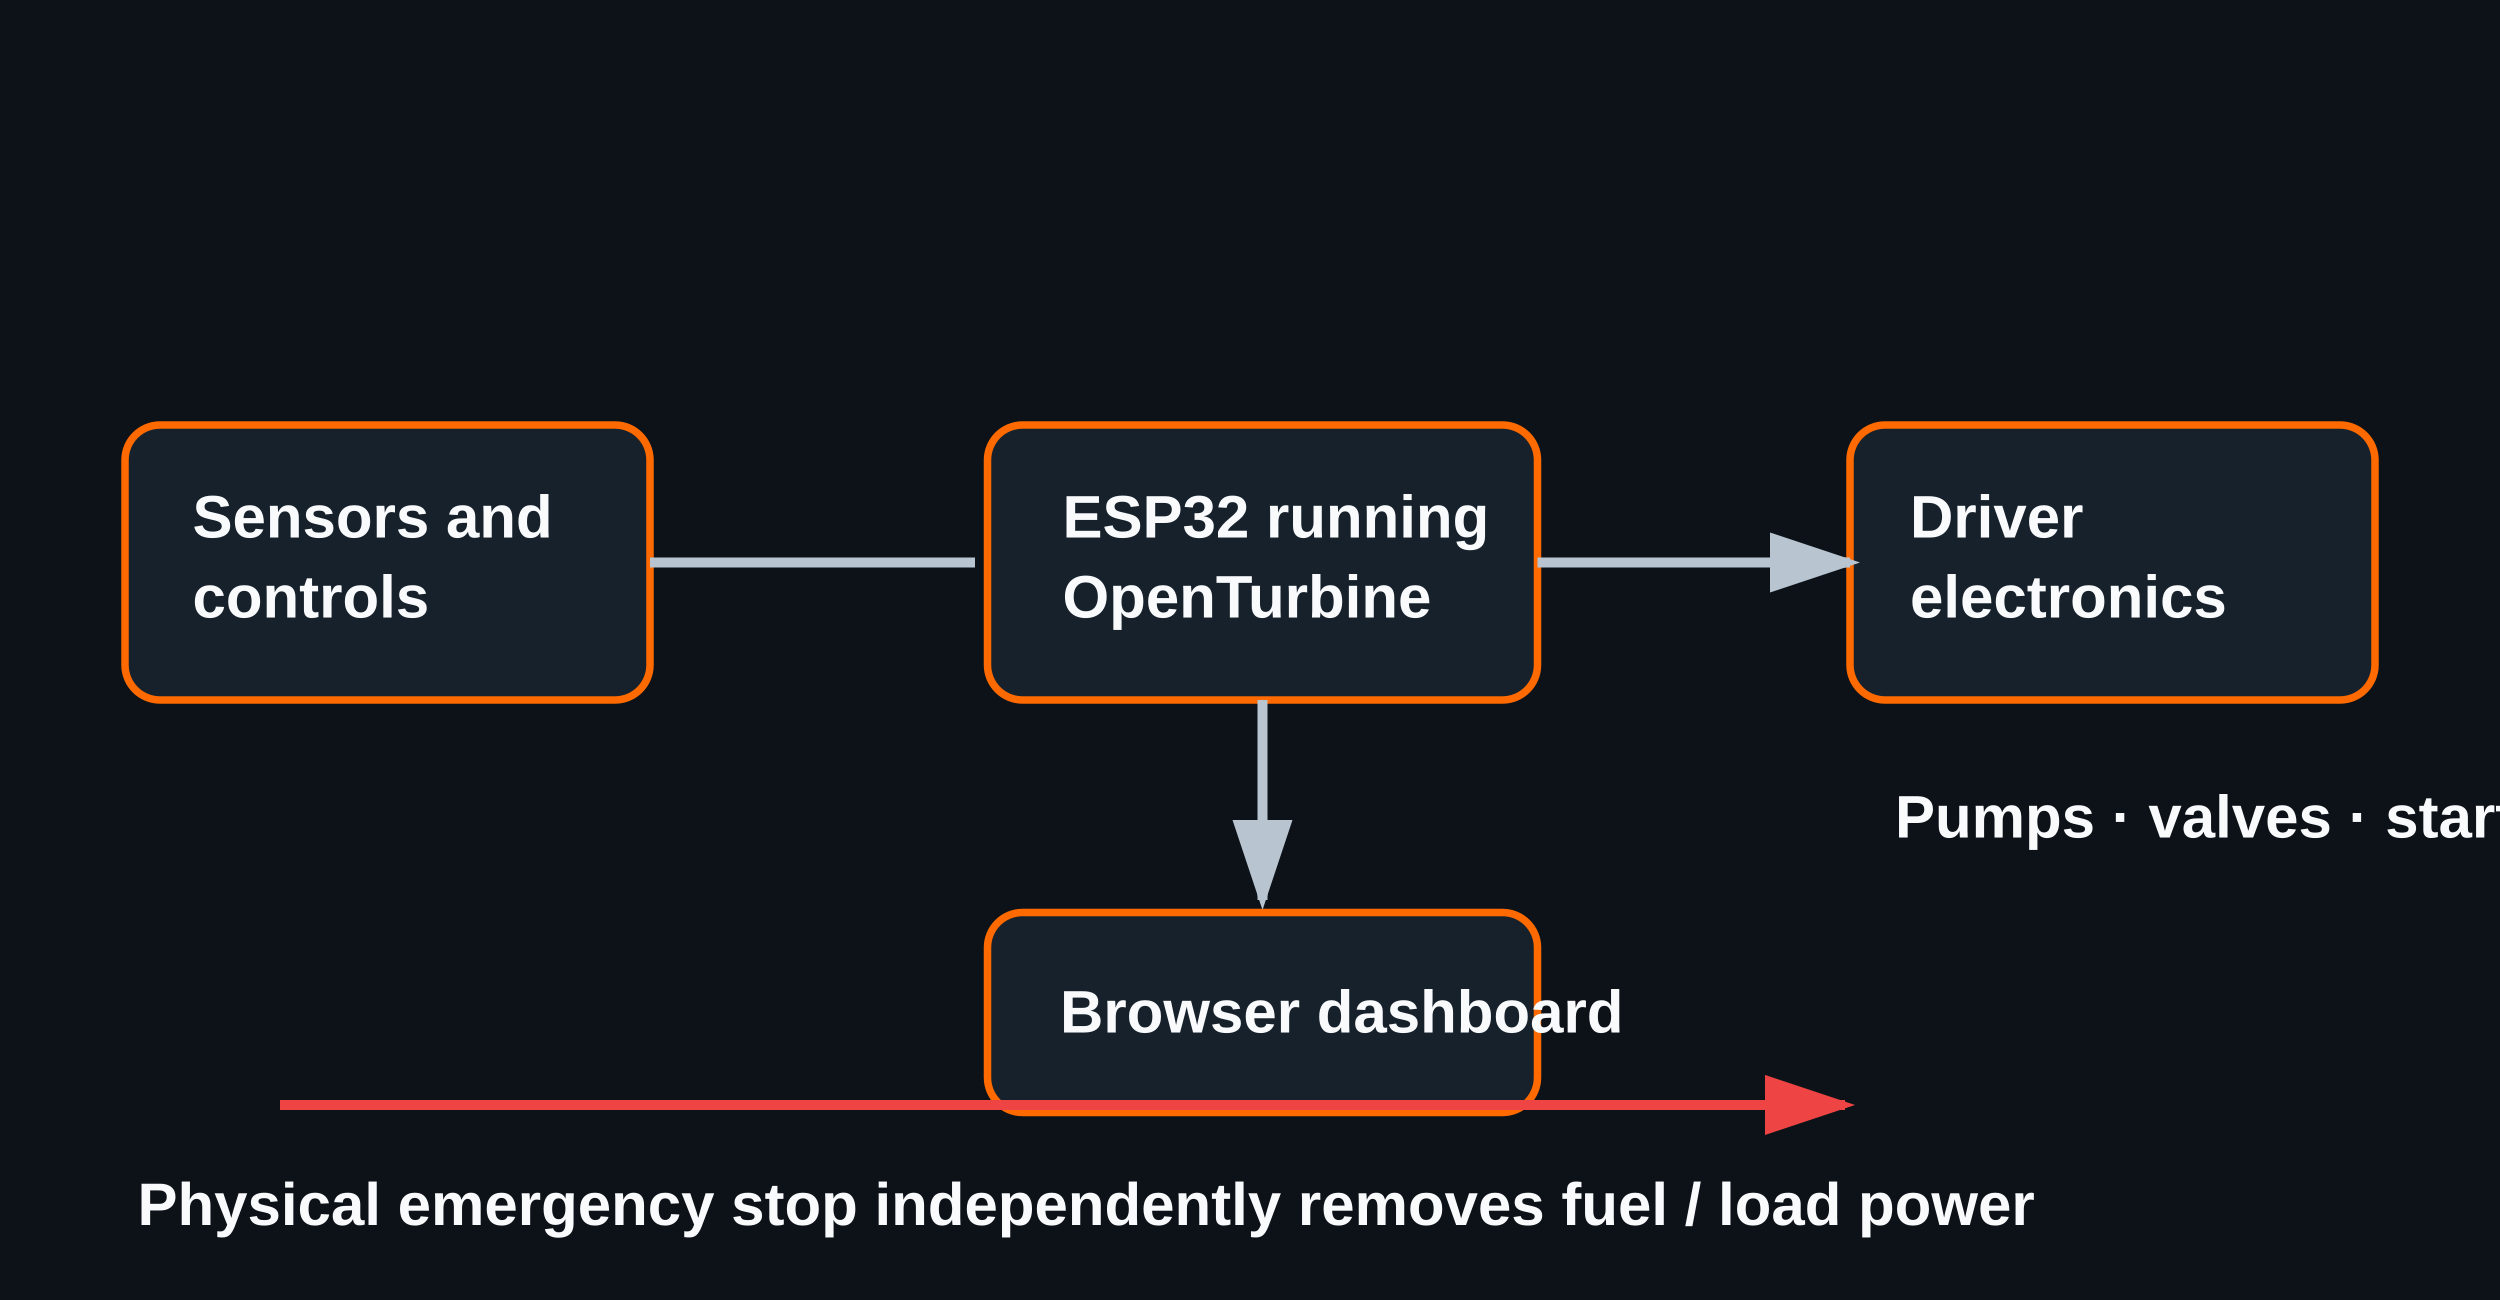
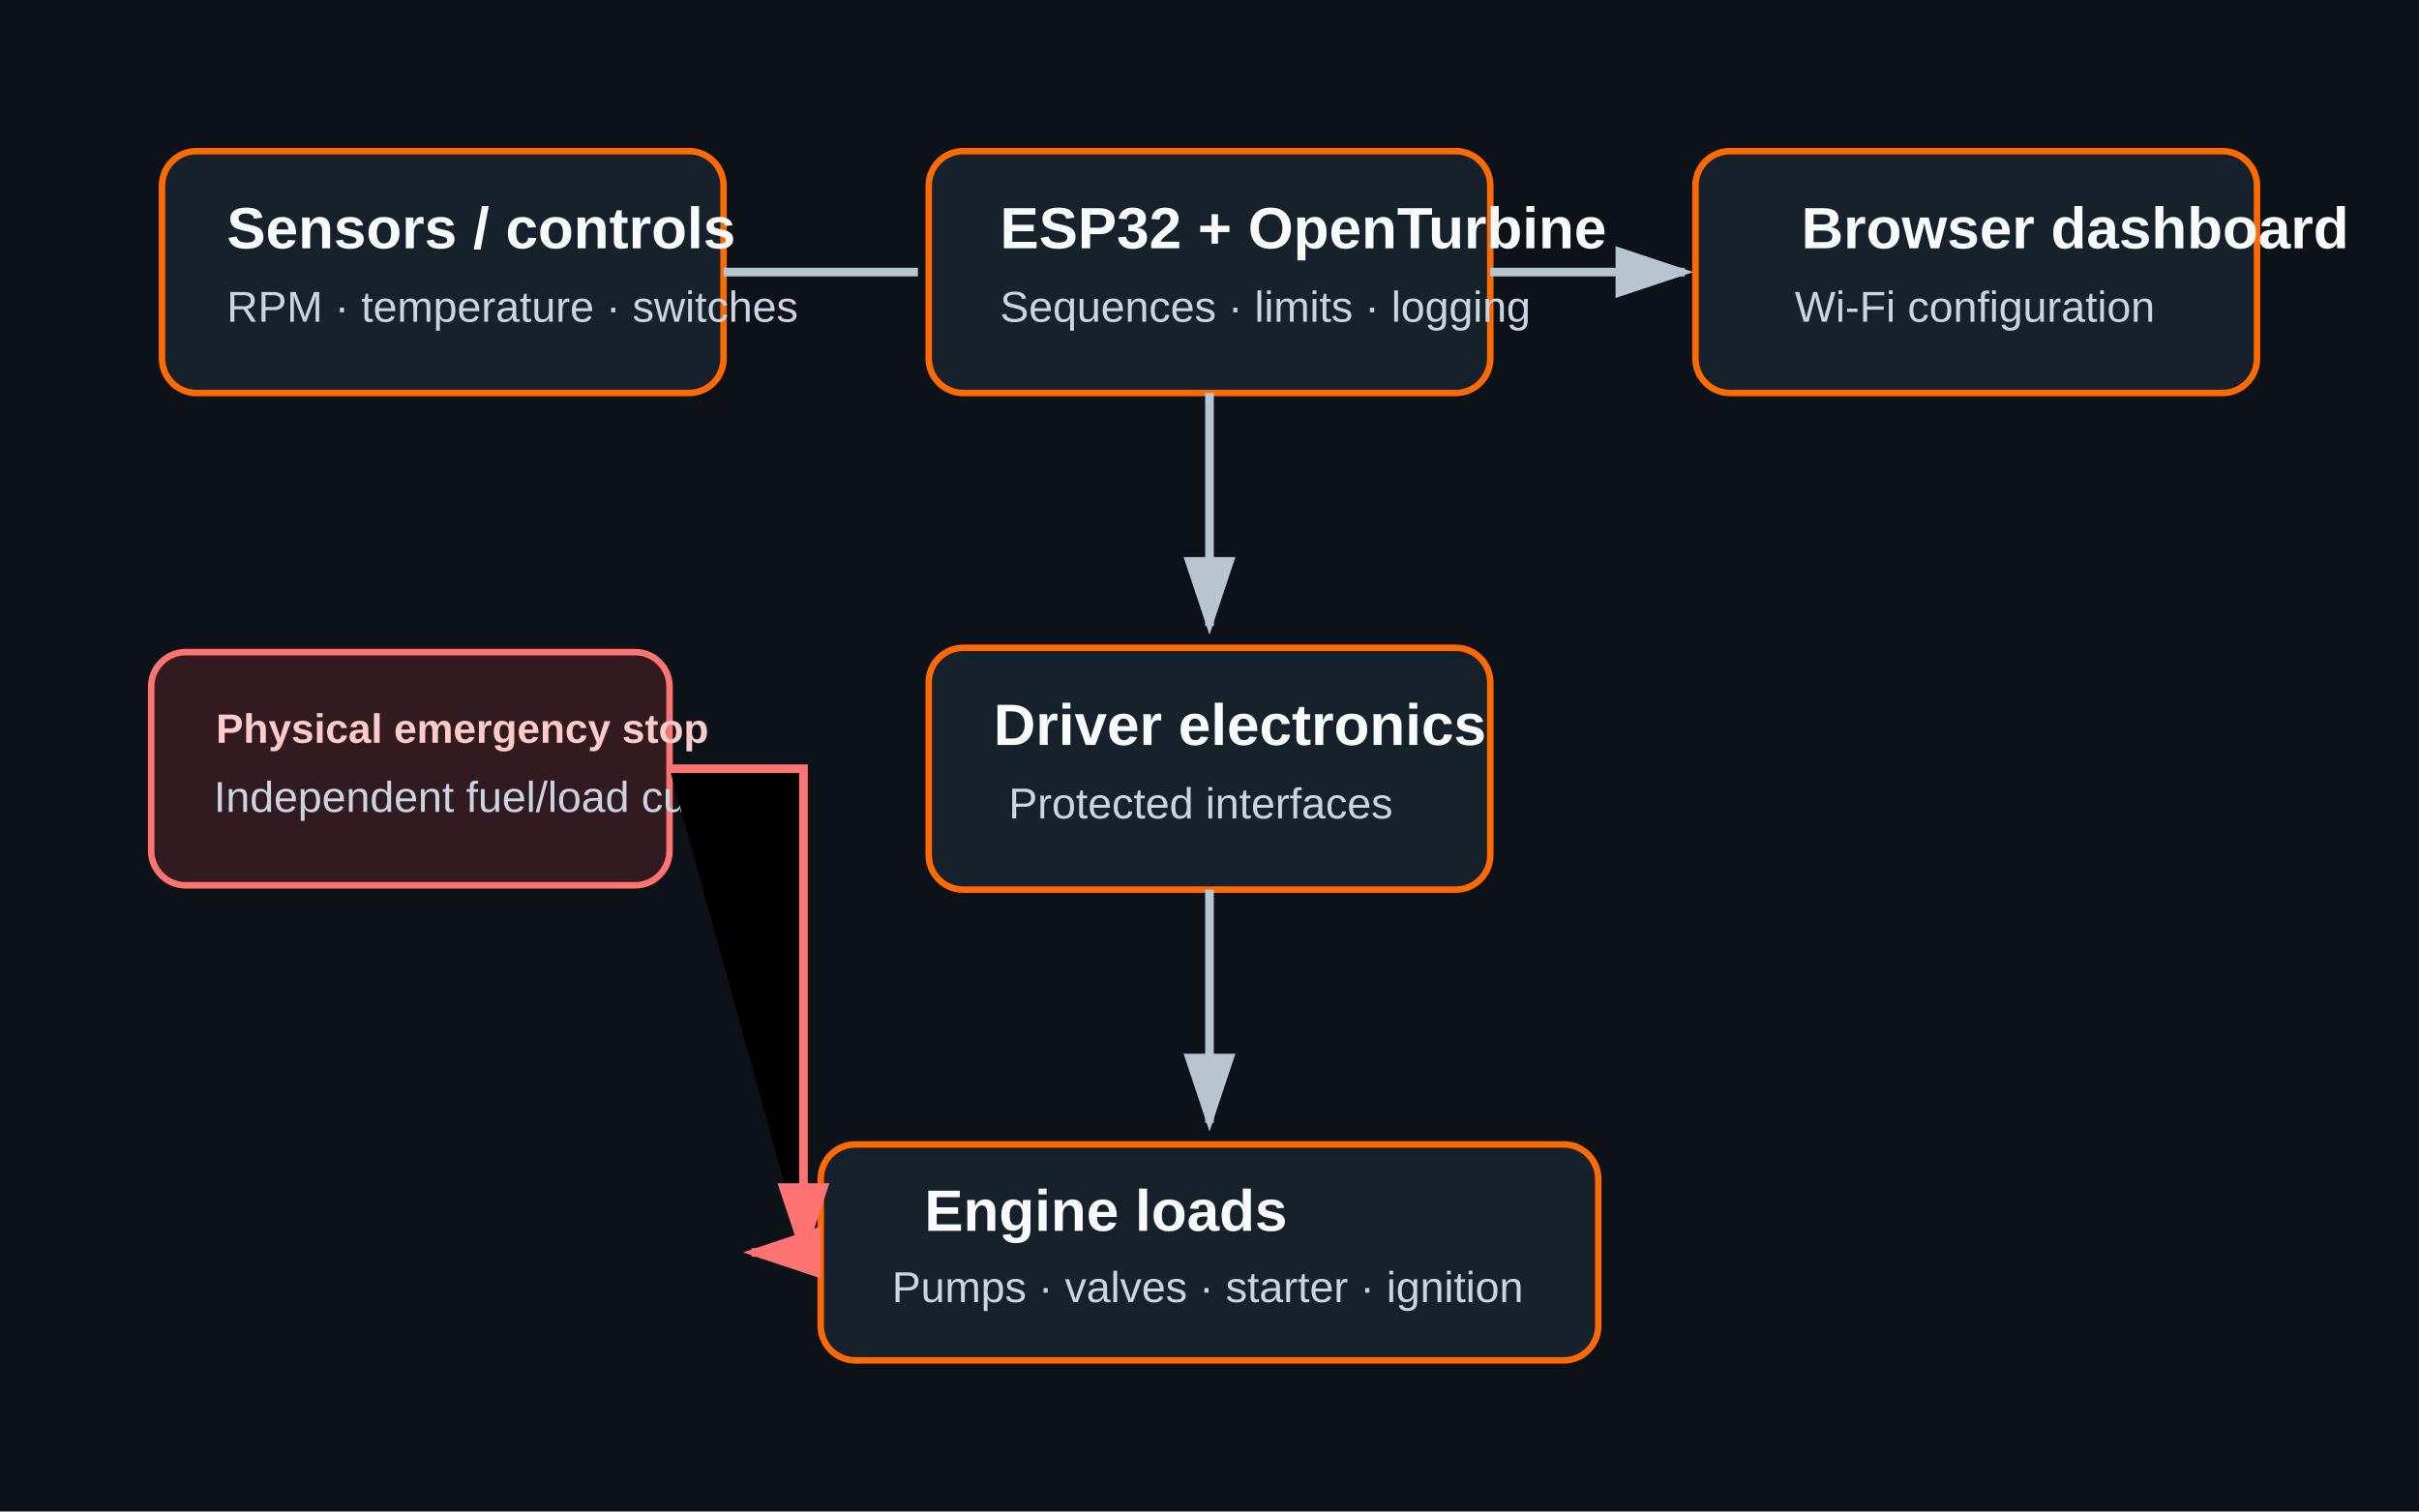
- <svg xmlns="http://www.w3.org/2000/svg" viewBox="0 0 1000 520" role="img" aria-labelledby="t d">
-   <style>text{font:600 24px Arial;fill:#f8fafc}.box{fill:#17212b;stroke:#ff6a00;stroke-width:3}.line{stroke:#b8c5d1;stroke-width:4;marker-end:url(#a)}.stop{stroke:#ef4444;stroke-width:4;marker-end:url(#r)}</style>
+ <svg xmlns="http://www.w3.org/2000/svg" viewBox="0 0 1120 700" role="img" aria-labelledby="title description">
  <defs>
-     <marker id="a" markerWidth="10" markerHeight="10" refX="8" refY="3" orient="auto">
+     <marker id="arrow" markerWidth="10" markerHeight="10" refX="8" refY="3" orient="auto">
      <path d="M0 0 9 3 0 6z" fill="#b8c5d1" />
    </marker>
-     <marker id="r" markerWidth="10" markerHeight="10" refX="8" refY="3" orient="auto">
-       <path d="M0 0 9 3 0 6z" fill="#ef4444" />
+     <marker id="stop" markerWidth="10" markerHeight="10" refX="8" refY="3" orient="auto">
+       <path d="M0 0 9 3 0 6z" fill="#ff7373" />
    </marker>
  </defs>
-   <rect width="1000" height="520" fill="#0c1218" />
-   <rect class="box" x="50" y="170" width="210" height="110" rx="14" />
-   <text x="77" y="215">Sensors and</text>
-   <text x="77" y="247">controls</text>
-   <rect class="box" x="395" y="170" width="220" height="110" rx="14" />
-   <text x="425" y="215">ESP32 running</text>
-   <text x="425" y="247">OpenTurbine</text>
-   <rect class="box" x="740" y="170" width="210" height="110" rx="14" />
-   <text x="764" y="215">Driver</text>
-   <text x="764" y="247">electronics</text>
-   <path class="line" d="M260 225h130M615 225h125" />
-   <rect class="box" x="395" y="365" width="220" height="80" rx="14" />
-   <text x="424" y="413">Browser dashboard</text>
-   <path class="line" d="M505 280v80" />
-   <text x="758" y="335">Pumps · valves · starter · ignition</text>
-   <path class="stop" d="M112 442H738" />
-   <text x="55" y="490" fill="#fca5a5">Physical emergency stop independently removes fuel / load power</text>
+   <style>.box{fill:#17212b;stroke:#ff6a00;stroke-width:3}.line{stroke:#b8c5d1;stroke-width:4;marker-end:url(#arrow)}.stop{stroke:#ff7373;stroke-width:4;marker-end:url(#stop)}.h{font:700 27px Arial,sans-serif;fill:#f8fafc}.t{font:500 20px Arial,sans-serif;fill:#cbd5e1}.s{font:700 19px Arial,sans-serif;fill:#fecaca}</style>
+   <rect width="1120" height="700" fill="#0c1218" />
+   <rect class="box" x="75" y="70" width="260" height="112" rx="16" />
+   <text class="h" x="105" y="115">Sensors / controls</text>
+   <text class="t" x="105" y="149">RPM · temperature · switches</text>
+   <rect class="box" x="430" y="70" width="260" height="112" rx="16" />
+   <text class="h" x="463" y="115">ESP32 + OpenTurbine</text>
+   <text class="t" x="463" y="149">Sequences · limits · logging</text>
+   <rect class="box" x="785" y="70" width="260" height="112" rx="16" />
+   <text class="h" x="834" y="115">Browser dashboard</text>
+   <text class="t" x="831" y="149">Wi-Fi configuration</text>
+   <path class="line" d="M335 126h90M690 126h90" />
+   <rect class="box" x="430" y="300" width="260" height="112" rx="16" />
+   <text class="h" x="460" y="345">Driver electronics</text>
+   <text class="t" x="467" y="379">Protected interfaces</text>
+   <path class="line" d="M560 182v108" />
+   <rect class="box" x="380" y="530" width="360" height="100" rx="16" />
+   <text class="h" x="428" y="570">Engine loads</text>
+   <text class="t" x="413" y="603">Pumps · valves · starter · ignition</text>
+   <path class="line" d="M560 412v108" />
+   <rect x="70" y="302" width="240" height="108" rx="16" fill="#321b20" stroke="#ff7373" stroke-width="3" />
+   <text class="s" x="100" y="344">Physical emergency stop</text>
+   <text class="t" x="99" y="376">Independent fuel/load cut</text>
+   <path class="stop" d="M310 356h62v224" />
+   <path class="stop" d="M372 580h-24" />
</svg>
